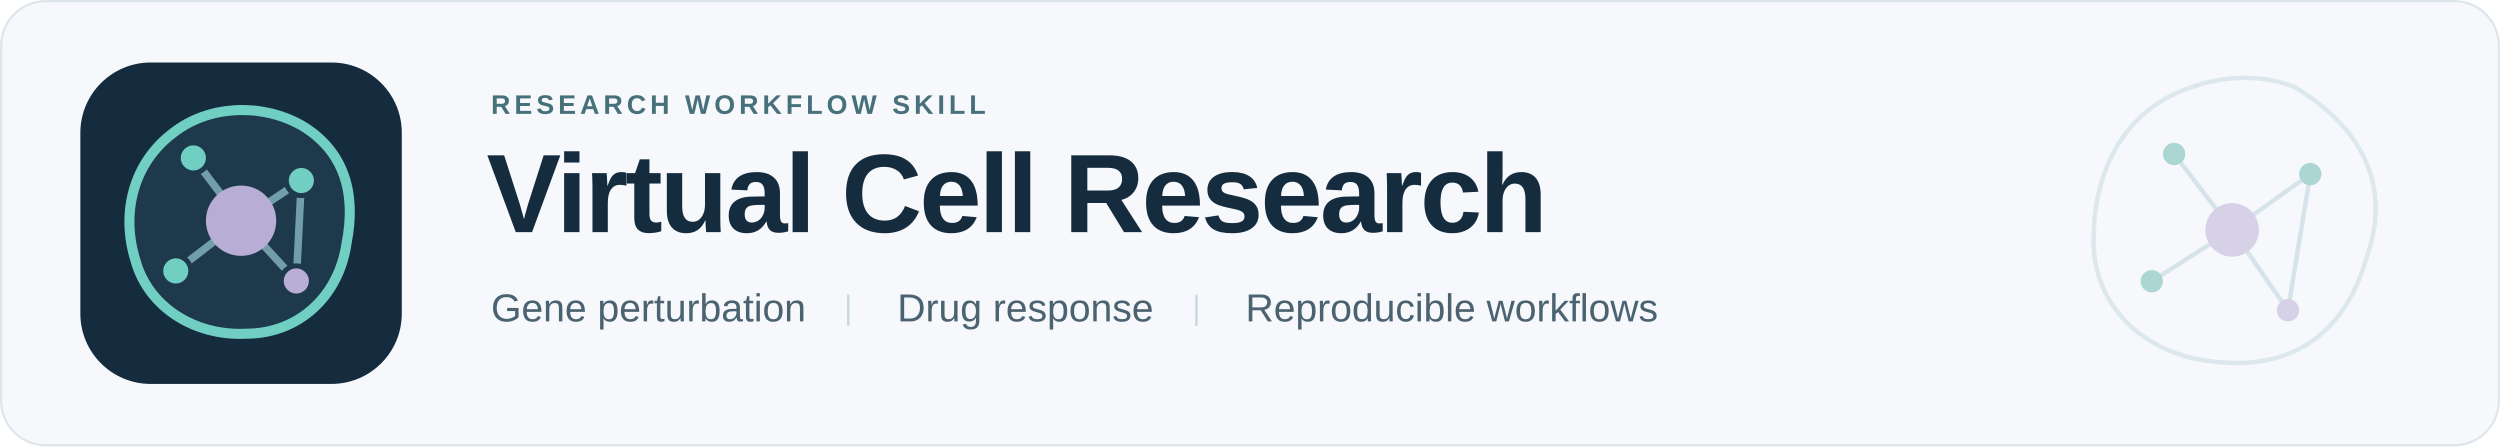
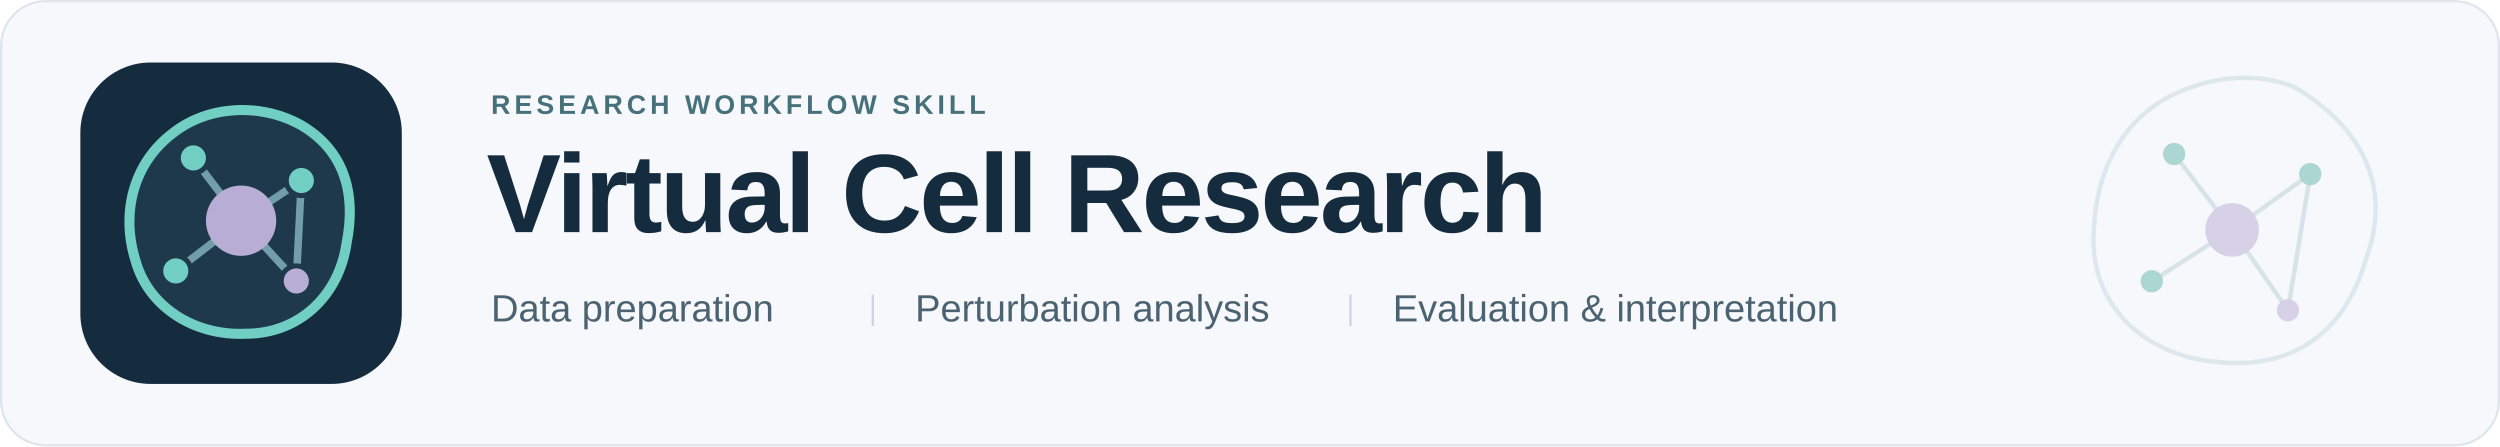
<svg xmlns="http://www.w3.org/2000/svg" width="1120" height="200" viewBox="0 0 1120 200" role="img" aria-labelledby="header-title header-description">
  <rect x="0.5" y="0.5" width="1119" height="199" rx="20" fill="#F6F8FB" stroke="#DEE6EC" />
  <g transform="translate(36 28) scale(1.125)">
    <rect width="128" height="128" rx="28" fill="#142C3E" />
    <path d="M88 25C105 35 110 52 106 72C103 93 87 108 66 108C45 109 27 97 22 79C16 60 21 40 37 28C51 17 72 16 88 25Z" fill="#1D394B" stroke="#71CEC3" stroke-width="4" />
    <path d="M45 38L64 63L88 47M64 63L86 87M64 63L38 83M88 47L86 87" fill="none" stroke="#729EA9" stroke-width="3" stroke-linecap="round" stroke-linejoin="round" />
    <circle cx="64" cy="63" r="14" fill="#B8AED5" />
    <circle cx="45" cy="38" r="6" fill="#71CEC3" stroke="#1D394B" stroke-width="2" />
    <circle cx="88" cy="47" r="6" fill="#71CEC3" stroke="#1D394B" stroke-width="2" />
    <circle cx="86" cy="87" r="6" fill="#B8AED5" stroke="#1D394B" stroke-width="2" />
    <circle cx="38" cy="83" r="6" fill="#71CEC3" stroke="#1D394B" stroke-width="2" />
  </g>
  <g font-family="Arial, Helvetica, sans-serif">
    <text x="220" y="51" font-size="12" font-weight="700" letter-spacing="1.8" fill="#47717A">RESEARCH WORKFLOW SKILL</text>
    <text x="218" y="104" font-size="50" font-weight="700" letter-spacing="-1.2" fill="#142C3E">Virtual Cell Research</text>
-     <g font-size="17.5" fill="#4B6271">
-       <text x="220" y="144">Gene perturbation</text>
-       <text x="402" y="144">Drug response</text>
-       <text x="558" y="144">Reproducible workflows</text>
+     <g font-size="17" fill="#4B6271">
+       <text x="220" y="144">Data preparation</text>
+       <text x="410" y="144">Perturbation analysis</text>
+       <text x="624" y="144">Evaluation &amp; interpretation</text>
    </g>
  </g>
-   <path d="M380 132V146M536 132V146" fill="none" stroke="#C7D5DC" stroke-width="1" />
+   <path d="M391 132V146M605 132V146" fill="none" stroke="#C7D5DC" stroke-width="1" />
  <g fill="none" stroke-linecap="round" stroke-linejoin="round">
    <path d="M1028 39C1061 59 1071 86 1060 116C1050 151 1025 166 992 162C960 159 936 136 938 104C939 73 954 48 982 39C996 34 1013 33 1028 39Z" stroke="#DDE8EC" stroke-width="2" />
    <path d="M974 69L1000 103L1035 78M1000 103L1025 139M1000 103L964 126M1035 78L1025 139" stroke="#D6E3E8" stroke-width="2" />
  </g>
  <circle cx="1000" cy="103" r="12" fill="#D6D1E6" />
  <circle cx="974" cy="69" r="5" fill="#ACD6D1" />
  <circle cx="1035" cy="78" r="5" fill="#ACD6D1" />
  <circle cx="1025" cy="139" r="5" fill="#D6D1E6" />
  <circle cx="964" cy="126" r="5" fill="#ACD6D1" />
</svg>
